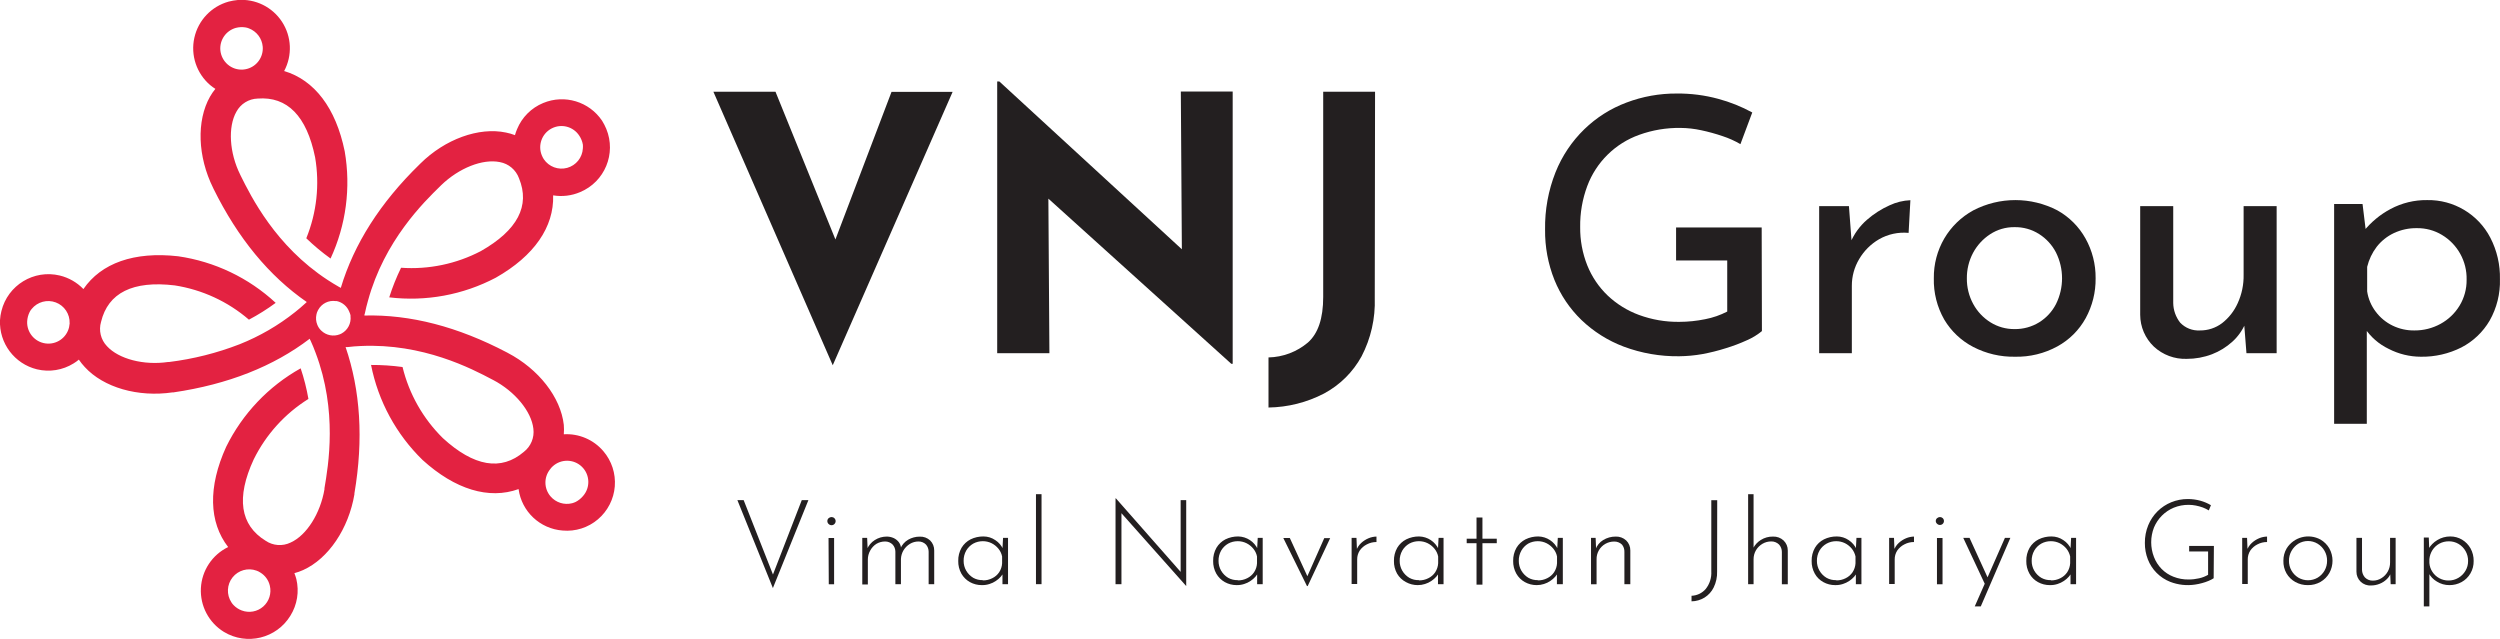
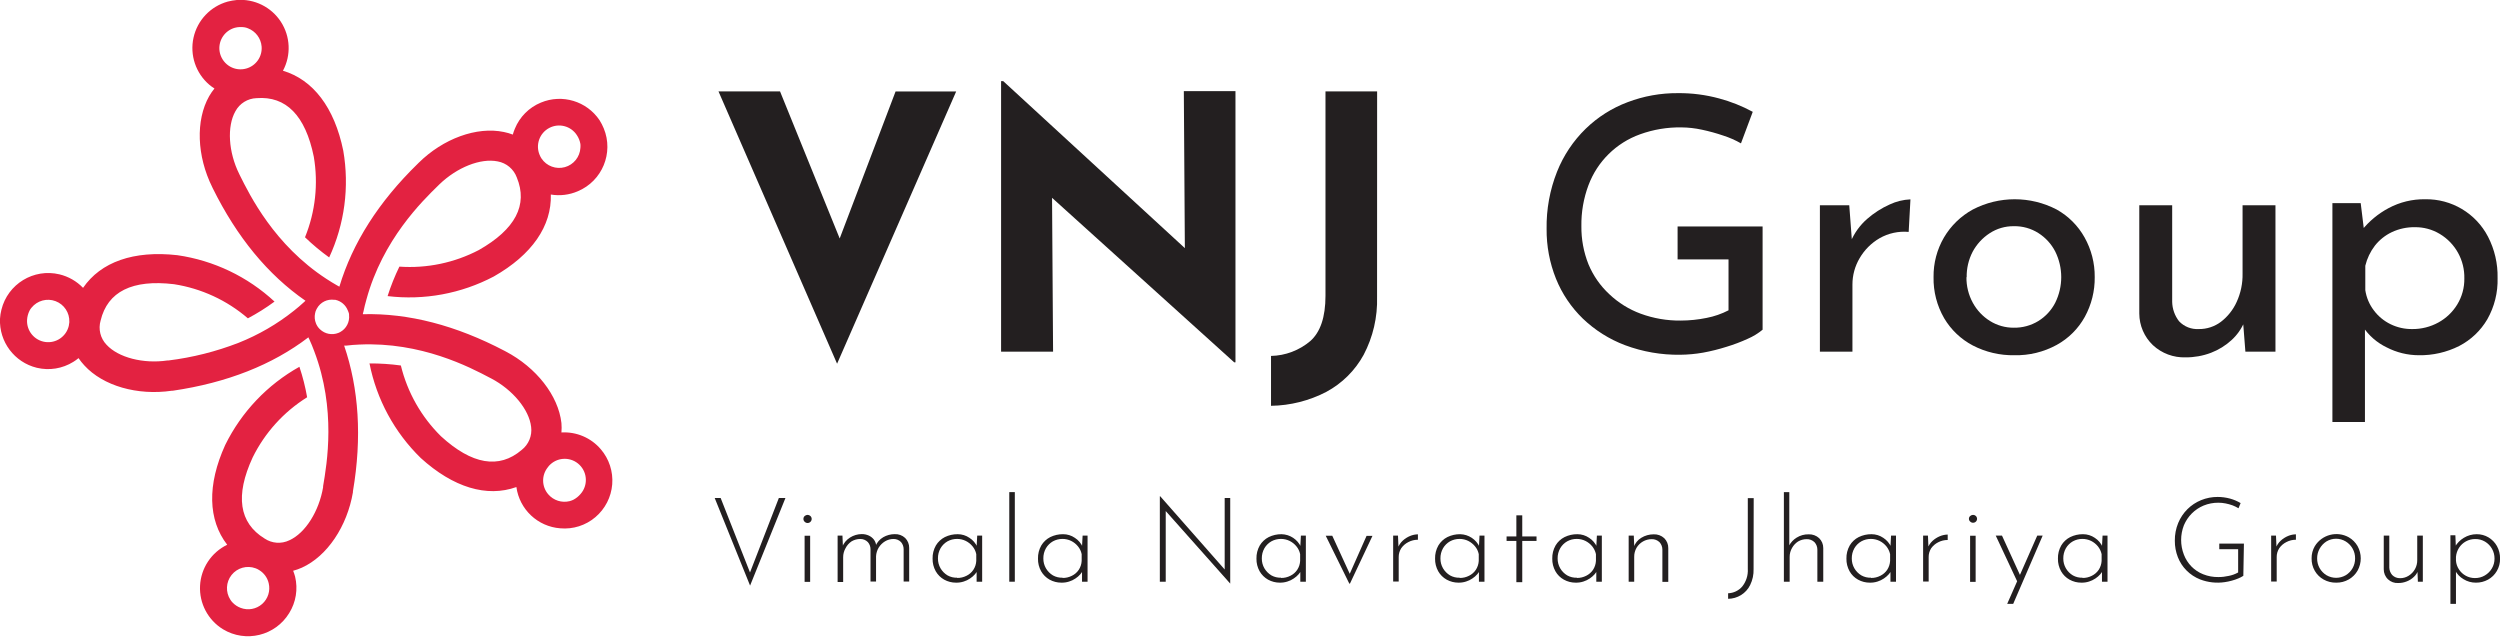
- <svg xmlns="http://www.w3.org/2000/svg" viewBox="0 0 422.31 107.94">
-   <g id="f2717892-88f4-42de-92b7-a396dc2d9acd" data-name="Layer 2">
-     <g id="bad7fdb8-5e51-496a-ac45-4edd441e5216" data-name="Layer 1">
-       <path d="M125.62,84.48l5.24,13.3-.54-.08,5.12-13.22h1.12l-6,14.86-6-14.86Z" fill="#231f20" />
-       <path d="M139.76,88a.63.63,0,0,1,.22-.47.77.77,0,0,1,.48-.19.69.69,0,0,1,.48.19.68.68,0,0,1,0,1,.65.65,0,0,1-.48.19.68.68,0,0,1-.48-.2A.64.64,0,0,1,139.76,88Zm.2,2.88h.94v7.82H140Z" fill="#231f20" />
-       <path d="M146.48,90.86l.1,2.18-.14-.2a3.33,3.33,0,0,1,1.33-1.61,3.75,3.75,0,0,1,2-.59,2.84,2.84,0,0,1,1.19.25,2.35,2.35,0,0,1,.86.68,2,2,0,0,1,.39,1l-.12.12a3.12,3.12,0,0,1,1.32-1.52,3.89,3.89,0,0,1,1.94-.52,2.43,2.43,0,0,1,1.78.65,2.34,2.34,0,0,1,.68,1.69v5.7h-.94v-5.5a1.85,1.85,0,0,0-.44-1.19,1.73,1.73,0,0,0-1.28-.53,2.79,2.79,0,0,0-1.44.4,3.28,3.28,0,0,0-1.07,1.06,3.13,3.13,0,0,0-.45,1.48v4.28h-.94v-5.5a1.81,1.81,0,0,0-.45-1.19,1.76,1.76,0,0,0-1.29-.53,2.9,2.9,0,0,0-1.47.4A3.1,3.1,0,0,0,147,93a3.06,3.06,0,0,0-.4,1.53v4.2h-.94V90.86Z" fill="#231f20" />
-       <path d="M165.84,98.84a4.11,4.11,0,0,1-2-.51,3.8,3.8,0,0,1-1.44-1.43,4.22,4.22,0,0,1-.53-2.14,4.29,4.29,0,0,1,.56-2.23,3.78,3.78,0,0,1,1.52-1.42,4.82,4.82,0,0,1,2.18-.49,3.5,3.5,0,0,1,2,.62,3.54,3.54,0,0,1,1.33,1.56l-.14.28.12-2.22h.84v7.82h-.94V96.26l.2.36a2.3,2.3,0,0,1-.48.79,4,4,0,0,1-.83.72,3.86,3.86,0,0,1-1.08.52A3.94,3.94,0,0,1,165.84,98.84Zm.2-.8a3.33,3.33,0,0,0,1.59-.37,2.93,2.93,0,0,0,1.15-1,3,3,0,0,0,.5-1.52V94a3,3,0,0,0-.63-1.32,3.47,3.47,0,0,0-1.15-.92,3.32,3.32,0,0,0-1.48-.34,3.36,3.36,0,0,0-1.62.41A3.25,3.25,0,0,0,163.22,93a3.41,3.41,0,0,0-.44,1.74,3.25,3.25,0,0,0,.44,1.67,3.42,3.42,0,0,0,1.19,1.2A3.13,3.13,0,0,0,166,98Z" fill="#231f20" />
-       <path d="M175,83.48h.94v15.2H175Z" fill="#231f20" />
-       <path d="M200.38,99,189.18,86.4l.26-.2,0,12.48h-1V84.18h.06l11.2,12.72-.26.08,0-12.5h.94V99Z" fill="#231f20" />
-       <path d="M208.9,98.84a4.11,4.11,0,0,1-2-.51,3.8,3.8,0,0,1-1.44-1.43,4.22,4.22,0,0,1-.53-2.14,4.29,4.29,0,0,1,.56-2.23A3.78,3.78,0,0,1,207,91.11a4.82,4.82,0,0,1,2.18-.49,3.72,3.72,0,0,1,3.3,2.18l-.14.28.12-2.22h.84v7.82h-.94V96.26l.2.36a2.3,2.3,0,0,1-.48.79,4,4,0,0,1-.83.72,3.86,3.86,0,0,1-1.08.52A3.94,3.94,0,0,1,208.9,98.84Zm.2-.8a3.33,3.33,0,0,0,1.59-.37,2.93,2.93,0,0,0,1.15-1,3,3,0,0,0,.5-1.52V94a3,3,0,0,0-.63-1.32,3.47,3.47,0,0,0-1.15-.92,3.32,3.32,0,0,0-1.48-.34,3.36,3.36,0,0,0-1.62.41A3.25,3.25,0,0,0,206.28,93a3.41,3.41,0,0,0-.44,1.74,3.25,3.25,0,0,0,.44,1.67,3.42,3.42,0,0,0,1.19,1.2A3.13,3.13,0,0,0,209.1,98Z" fill="#231f20" />
-       <path d="M220.78,99l-4-8.12h1.1l3.26,7.1-.58,0,3.14-7.08h1L220.9,99Z" fill="#231f20" />
-       <path d="M229.14,90.86l.1,2.4-.12-.3a3.13,3.13,0,0,1,.82-1.24,4.23,4.23,0,0,1,1.25-.8,3.65,3.65,0,0,1,1.33-.28l0,.92a3.42,3.42,0,0,0-1.63.4A3.23,3.23,0,0,0,229.69,93a2.72,2.72,0,0,0-.43,1.51v4.14h-.94V90.86Z" fill="#231f20" />
-       <path d="M239.5,98.84a4.11,4.11,0,0,1-2-.51A3.73,3.73,0,0,1,236,96.9a4.22,4.22,0,0,1-.53-2.14,4.29,4.29,0,0,1,.56-2.23,3.71,3.71,0,0,1,1.52-1.42,4.82,4.82,0,0,1,2.18-.49,3.72,3.72,0,0,1,3.3,2.18l-.14.28.12-2.22h.84v7.82h-.94V96.26l.2.36a2.3,2.3,0,0,1-.48.79,4.22,4.22,0,0,1-.83.72,4,4,0,0,1-1.08.52A3.94,3.94,0,0,1,239.5,98.84Zm.2-.8a3.33,3.33,0,0,0,1.59-.37,2.93,2.93,0,0,0,1.15-1,3.09,3.09,0,0,0,.5-1.52V94a3,3,0,0,0-.63-1.32,3.57,3.57,0,0,0-1.15-.92,3.32,3.32,0,0,0-1.48-.34,3.36,3.36,0,0,0-1.62.41A3.25,3.25,0,0,0,236.88,93a3.41,3.41,0,0,0-.44,1.74,3.25,3.25,0,0,0,.44,1.67,3.42,3.42,0,0,0,1.19,1.2A3.1,3.1,0,0,0,239.7,98Z" fill="#231f20" />
-       <path d="M249.42,87.42h1V91h2.42v.76h-2.42v7h-1v-7h-1.66V91h1.66Z" fill="#231f20" />
-       <path d="M259.58,98.84a4.11,4.11,0,0,1-2-.51,3.73,3.73,0,0,1-1.44-1.43,4.22,4.22,0,0,1-.53-2.14,4.29,4.29,0,0,1,.56-2.23,3.78,3.78,0,0,1,1.52-1.42,4.82,4.82,0,0,1,2.18-.49,3.72,3.72,0,0,1,3.3,2.18l-.14.28.12-2.22H264v7.82H263V96.26l.2.36a2.3,2.3,0,0,1-.48.79,4,4,0,0,1-.83.72,3.86,3.86,0,0,1-1.08.52A3.94,3.94,0,0,1,259.58,98.84Zm.2-.8a3.33,3.33,0,0,0,1.59-.37,2.93,2.93,0,0,0,1.15-1,3.09,3.09,0,0,0,.5-1.52V94a3,3,0,0,0-.63-1.32,3.57,3.57,0,0,0-1.15-.92,3.32,3.32,0,0,0-1.48-.34,3.36,3.36,0,0,0-1.62.41A3.25,3.25,0,0,0,257,93a3.41,3.41,0,0,0-.44,1.74,3.25,3.25,0,0,0,.44,1.67,3.42,3.42,0,0,0,1.19,1.2A3.1,3.1,0,0,0,259.78,98Z" fill="#231f20" />
-       <path d="M269.54,90.86l.1,2.46-.12-.48a3,3,0,0,1,1.29-1.61,4,4,0,0,1,2.11-.59,2.48,2.48,0,0,1,1.78.65,2.31,2.31,0,0,1,.7,1.69v5.7h-1V93.24A1.86,1.86,0,0,0,274,92a1.83,1.83,0,0,0-1.34-.52,3,3,0,0,0-1.46.38,2.93,2.93,0,0,0-1.5,2.64v4.2h-.94V90.86Z" fill="#231f20" />
-       <path d="M290.06,96.54a5.73,5.73,0,0,1-.58,2.7,4.17,4.17,0,0,1-1.55,1.71,4.3,4.3,0,0,1-2.19.63v-.94a3.31,3.31,0,0,0,2.39-1.14,4.37,4.37,0,0,0,.95-3v-12h1Z" fill="#231f20" />
-       <path d="M295.3,98.68V83.48h.92v9.46l-.06-.34a3.55,3.55,0,0,1,1.29-1.39,3.72,3.72,0,0,1,2.05-.57,2.48,2.48,0,0,1,1.78.65A2.31,2.31,0,0,1,302,93v5.7h-1V93.24a1.86,1.86,0,0,0-.48-1.26,1.83,1.83,0,0,0-1.34-.52,2.89,2.89,0,0,0-1.46.4,3.13,3.13,0,0,0-1.09,1.08,3,3,0,0,0-.41,1.54v4.2Z" fill="#231f20" />
-       <path d="M310,98.84a4.08,4.08,0,0,1-2-.51,3.67,3.67,0,0,1-1.44-1.43,4.22,4.22,0,0,1-.53-2.14,4.29,4.29,0,0,1,.56-2.23,3.71,3.71,0,0,1,1.52-1.42,4.82,4.82,0,0,1,2.18-.49,3.53,3.53,0,0,1,2,.62,3.61,3.61,0,0,1,1.33,1.56l-.14.28.12-2.22h.84v7.82h-.94V96.26l.2.36a2.3,2.3,0,0,1-.48.79,4.22,4.22,0,0,1-.83.72,4.15,4.15,0,0,1-1.08.52A3.94,3.94,0,0,1,310,98.84Zm.2-.8a3.33,3.33,0,0,0,1.59-.37,3,3,0,0,0,1.15-1,3.09,3.09,0,0,0,.5-1.52V94a3.23,3.23,0,0,0-.63-1.32,3.57,3.57,0,0,0-1.15-.92,3.35,3.35,0,0,0-1.48-.34,3.3,3.3,0,0,0-1.62.41A3.18,3.18,0,0,0,307.36,93a3.41,3.41,0,0,0-.44,1.74,3.25,3.25,0,0,0,.44,1.67,3.34,3.34,0,0,0,1.19,1.2A3.1,3.1,0,0,0,310.18,98Z" fill="#231f20" />
-       <path d="M319.94,90.86l.1,2.4-.12-.3a3.13,3.13,0,0,1,.82-1.24,4.23,4.23,0,0,1,1.25-.8,3.65,3.65,0,0,1,1.33-.28l0,.92a3.42,3.42,0,0,0-1.63.4A3.23,3.23,0,0,0,320.49,93a2.72,2.72,0,0,0-.43,1.51v4.14h-.94V90.86Z" fill="#231f20" />
-       <path d="M327,88a.6.6,0,0,1,.22-.47.77.77,0,0,1,.48-.19.69.69,0,0,1,.48.19.67.67,0,0,1-.48,1.15.68.68,0,0,1-.48-.2A.61.61,0,0,1,327,88Zm.2,2.88h.94v7.82h-.94Z" fill="#231f20" />
-       <path d="M335.34,98.76l-3.7-7.9h1.06l3.38,7.4Zm-1.76,3.68,5.1-11.58h.92l-5,11.58Z" fill="#231f20" />
-       <path d="M346.26,98.84a4.08,4.08,0,0,1-2-.51,3.67,3.67,0,0,1-1.44-1.43,4.22,4.22,0,0,1-.53-2.14,4.29,4.29,0,0,1,.56-2.23,3.71,3.71,0,0,1,1.52-1.42,4.82,4.82,0,0,1,2.18-.49,3.53,3.53,0,0,1,2,.62,3.61,3.61,0,0,1,1.33,1.56l-.14.28.12-2.22h.84v7.82h-.94V96.26l.2.36a2.3,2.3,0,0,1-.48.79,4.22,4.22,0,0,1-.83.72,4.15,4.15,0,0,1-1.08.52A3.94,3.94,0,0,1,346.26,98.84Zm.2-.8a3.33,3.33,0,0,0,1.59-.37,3,3,0,0,0,1.15-1,3.09,3.09,0,0,0,.5-1.52V94a3.23,3.23,0,0,0-.63-1.32,3.57,3.57,0,0,0-1.15-.92,3.35,3.35,0,0,0-1.48-.34,3.3,3.3,0,0,0-1.62.41A3.18,3.18,0,0,0,343.64,93a3.41,3.41,0,0,0-.44,1.74,3.25,3.25,0,0,0,.44,1.67,3.34,3.34,0,0,0,1.19,1.2A3.1,3.1,0,0,0,346.46,98Z" fill="#231f20" />
-       <path d="M373.94,97.68a5,5,0,0,1-.87.45,8.19,8.19,0,0,1-1.09.37,9.3,9.3,0,0,1-1.19.25,8.25,8.25,0,0,1-4.18-.46,6.69,6.69,0,0,1-2.31-1.52,6.59,6.59,0,0,1-1.47-2.26,7.52,7.52,0,0,1-.51-2.79,7.64,7.64,0,0,1,.57-3,7.18,7.18,0,0,1,1.57-2.35,7.1,7.1,0,0,1,2.32-1.53,7.31,7.31,0,0,1,2.8-.54,8,8,0,0,1,2.11.28,7.42,7.42,0,0,1,1.79.76l-.36.88a6.27,6.27,0,0,0-1-.49,8.06,8.06,0,0,0-1.19-.33,6.28,6.28,0,0,0-1.21-.12,6.5,6.5,0,0,0-2.52.48,6.2,6.2,0,0,0-2,1.34,6.31,6.31,0,0,0-1.34,2,6.87,6.87,0,0,0,0,5,5.88,5.88,0,0,0,1.28,2,5.68,5.68,0,0,0,2,1.32,6.66,6.66,0,0,0,2.58.47,7.86,7.86,0,0,0,1.76-.2A5.25,5.25,0,0,0,373,97.1V93.16h-3.2v-.94h4.18Z" fill="#231f20" />
-       <path d="M379.58,90.86l.1,2.4-.12-.3a3.13,3.13,0,0,1,.82-1.24,4.23,4.23,0,0,1,1.25-.8,3.65,3.65,0,0,1,1.33-.28l0,.92a3.42,3.42,0,0,0-1.63.4A3.23,3.23,0,0,0,380.13,93a2.72,2.72,0,0,0-.43,1.51v4.14h-.94V90.86Z" fill="#231f20" />
-       <path d="M385.72,94.72a4,4,0,0,1,.55-2.08A4.31,4.31,0,0,1,392,91.15a4.07,4.07,0,0,1,1.48,1.49,4.28,4.28,0,0,1,0,4.16A4,4,0,0,1,392,98.29a4.12,4.12,0,0,1-2.13.55,4.22,4.22,0,0,1-2.14-.53,3.94,3.94,0,0,1-1.49-1.46A4.07,4.07,0,0,1,385.72,94.72Zm.94,0a3.29,3.29,0,0,0,1.59,2.86,3.24,3.24,0,0,0,3.26,0,3.29,3.29,0,0,0,1.59-2.86,3.27,3.27,0,0,0-.43-1.67,3.34,3.34,0,0,0-1.16-1.2,3.15,3.15,0,0,0-3.28,0,3.47,3.47,0,0,0-1.15,1.23A3.32,3.32,0,0,0,386.66,94.74Z" fill="#231f20" />
-       <path d="M400.52,98.9a2.31,2.31,0,0,1-2.46-2.34v-5.7H399v5.42a2,2,0,0,0,.49,1.26,1.79,1.79,0,0,0,1.35.54,2.65,2.65,0,0,0,1.42-.4A3.06,3.06,0,0,0,403.74,95V90.86h.94v7.82h-.84l-.1-2.46.14.54a2.61,2.61,0,0,1-.71,1.09,3.58,3.58,0,0,1-1.2.77A3.74,3.74,0,0,1,400.52,98.9Z" fill="#231f20" />
-       <path d="M413.76,98.84a3.93,3.93,0,0,1-2.1-.59,3.65,3.65,0,0,1-1.44-1.53l.16-.34v6.06h-.94V90.8h.84l.1,2.56-.18-.58a4.25,4.25,0,0,1,1.52-1.55,4.17,4.17,0,0,1,2.18-.61,3.84,3.84,0,0,1,2,.54,4,4,0,0,1,1.43,1.47,4.26,4.26,0,0,1,.53,2.13,4,4,0,0,1-.55,2.11,3.89,3.89,0,0,1-1.48,1.45A4.18,4.18,0,0,1,413.76,98.84Zm-.16-.78a3.18,3.18,0,0,0,1.67-.44,3.34,3.34,0,0,0,1.2-1.19,3.17,3.17,0,0,0,.45-1.67,3.31,3.31,0,0,0-1.61-2.88,3.18,3.18,0,0,0-1.65-.44,3.3,3.3,0,0,0-1.6.4,3.25,3.25,0,0,0-1.16,1.08,3.4,3.4,0,0,0-.52,1.54v.64a3.06,3.06,0,0,0,.51,1.5,3.21,3.21,0,0,0,1.16,1.07A3.16,3.16,0,0,0,413.6,98.06Z" fill="#231f20" />
-       <path d="M131,15.5l12.9,31.8-5-1,11.7-30.78h10.32L140.67,61.7,120.51,15.5Z" fill="#231f20" />
-       <path d="M208,61.46,174.51,31.22l2.58,1.44.18,27h-8.82V13.76h.36l32.76,30.12L199.65,43l-.18-27.54h8.76v46Z" fill="#231f20" />
-       <path d="M232.23,50.36A19.88,19.88,0,0,1,230,60.2a15.66,15.66,0,0,1-6.33,6.27,21,21,0,0,1-9.39,2.37V60.38a10.68,10.68,0,0,0,6.66-2.52q2.58-2.28,2.58-7.68V15.5h8.76Z" fill="#231f20" />
-       <path d="M297.63,55.93a10.49,10.49,0,0,1-2.52,1.54,28.34,28.34,0,0,1-3.57,1.35,32.72,32.72,0,0,1-4,1,23.72,23.72,0,0,1-3.87.36,25.76,25.76,0,0,1-9.39-1.63,21.08,21.08,0,0,1-7.14-4.5,19.65,19.65,0,0,1-4.56-6.77A22.2,22.2,0,0,1,261,38.78a25.2,25.2,0,0,1,1.77-9.69,21,21,0,0,1,4.86-7.26,20.57,20.57,0,0,1,7.11-4.5,23.53,23.53,0,0,1,8.52-1.53,25.75,25.75,0,0,1,7,.9A26.16,26.16,0,0,1,296,19l-2,5.35A15.44,15.44,0,0,0,291,23a31.31,31.31,0,0,0-3.63-1,17,17,0,0,0-3.48-.39,19.7,19.7,0,0,0-7,1.17,14.62,14.62,0,0,0-8.76,8.64,19,19,0,0,0-1.2,6.93,17,17,0,0,0,1.2,6.48,14.56,14.56,0,0,0,3.42,5.07,15.49,15.49,0,0,0,5.31,3.3,19.09,19.09,0,0,0,6.81,1.17,22.14,22.14,0,0,0,4.38-.45,13.75,13.75,0,0,0,3.72-1.29V44h-8.64V38.42h14.46Z" fill="#231f20" />
-       <path d="M312.33,34.82l.54,7.19-.3-1a10.56,10.56,0,0,1,2.79-3.87,15.41,15.41,0,0,1,3.84-2.46,9.21,9.21,0,0,1,3.51-.86l-.3,5.52a8.44,8.44,0,0,0-5,1.08,9.33,9.33,0,0,0-3.36,3.36,8.76,8.76,0,0,0-1.23,4.5V59.66h-5.52V34.82Z" fill="#231f20" />
-       <path d="M326.67,47a13,13,0,0,1,1.77-6.72,12.8,12.8,0,0,1,4.89-4.74,15.4,15.4,0,0,1,14.22,0,12.27,12.27,0,0,1,4.74,4.74A13.51,13.51,0,0,1,354,47a13.68,13.68,0,0,1-1.68,6.75,12.07,12.07,0,0,1-4.77,4.76,14.27,14.27,0,0,1-7.17,1.75,14.73,14.73,0,0,1-7.05-1.65A12.28,12.28,0,0,1,328.44,54,13.4,13.4,0,0,1,326.67,47Zm5.58,0a8.84,8.84,0,0,0,1.08,4.36,8.32,8.32,0,0,0,2.91,3.09,7.51,7.51,0,0,0,4.05,1.14,7.72,7.72,0,0,0,4.17-1.14,7.86,7.86,0,0,0,2.85-3.09,9.79,9.79,0,0,0,0-8.7,8.08,8.08,0,0,0-2.85-3.12,7.49,7.49,0,0,0-4.17-1.17,7.33,7.33,0,0,0-4.11,1.2,8.6,8.6,0,0,0-2.88,3.14A9,9,0,0,0,332.25,47.05Z" fill="#231f20" />
-       <path d="M369.39,60.62a7.76,7.76,0,0,1-5.55-2.07,7.45,7.45,0,0,1-2.31-5.37V34.82h5.58V51.2a5.51,5.51,0,0,0,1.17,3.3,4.25,4.25,0,0,0,3.33,1.32,6.11,6.11,0,0,0,3.75-1.23A8.82,8.82,0,0,0,378,51.22a11,11,0,0,0,1-4.82V34.82h5.58V59.66h-5.1l-.48-6.12.3,1.08a8.76,8.76,0,0,1-2.19,3.09,11,11,0,0,1-3.45,2.13A11.89,11.89,0,0,1,369.39,60.62Z" fill="#231f20" />
-       <path d="M408.93,60.26a11.9,11.9,0,0,1-5.43-1.33,10.07,10.07,0,0,1-4.05-3.53l.36-1.74V71.59h-5.52V34.46h4.8l.78,6.36-.6-1.74a14.6,14.6,0,0,1,4.56-3.78A12.73,12.73,0,0,1,410,33.8a11.78,11.78,0,0,1,10.68,6.36,14.55,14.55,0,0,1,1.62,7,13.42,13.42,0,0,1-1.74,7,11.82,11.82,0,0,1-4.77,4.53A14.68,14.68,0,0,1,408.93,60.26Zm-1.08-4.44a9,9,0,0,0,4.41-1.11,8.57,8.57,0,0,0,3.21-3.06,8.24,8.24,0,0,0,1.2-4.41,8.57,8.57,0,0,0-4.17-7.56,8,8,0,0,0-4.23-1.14,8.86,8.86,0,0,0-3.9.84,8.05,8.05,0,0,0-2.88,2.3,9.15,9.15,0,0,0-1.62,3.4v4.14a7.46,7.46,0,0,0,1.44,3.42A7.78,7.78,0,0,0,404.16,55,8.13,8.13,0,0,0,407.85,55.82Z" fill="#231f20" />
+ <svg xmlns="http://www.w3.org/2000/svg" viewBox="0 0 424.09 107.94">
+   <g id="abbba92f-f39b-4e81-9051-ba0bcac282e3" data-name="Layer 2">
+     <g id="ee717969-a1c2-47e3-b91a-3db29cb25d39" data-name="Layer 1">
+       <path d="M122.25,84.48l5.24,13.3L127,97.7l5.12-13.22h1.12l-6,14.86-6-14.86Z" fill="#231f20" />
+       <path d="M136.29,88a.63.63,0,0,1,.22-.47.77.77,0,0,1,.48-.19.69.69,0,0,1,.48.19.68.68,0,0,1,0,1,.65.65,0,0,1-.48.19.68.68,0,0,1-.48-.2A.64.64,0,0,1,136.29,88Zm.2,2.88h.94v7.82h-.94Z" fill="#231f20" />
+       <path d="M142.91,90.86,143,93l-.14-.2a3.33,3.33,0,0,1,1.33-1.61,3.75,3.75,0,0,1,2-.59,2.84,2.84,0,0,1,1.19.25,2.35,2.35,0,0,1,.86.68,2,2,0,0,1,.39,1l-.12.12a3.12,3.12,0,0,1,1.32-1.52,3.89,3.89,0,0,1,1.94-.52,2.43,2.43,0,0,1,1.78.65,2.34,2.34,0,0,1,.68,1.69v5.7h-.94v-5.5a1.85,1.85,0,0,0-.44-1.19,1.73,1.73,0,0,0-1.28-.53,2.79,2.79,0,0,0-1.44.4,3.28,3.28,0,0,0-1.07,1.06,3.13,3.13,0,0,0-.45,1.48v4.28h-.94v-5.5a1.81,1.81,0,0,0-.45-1.19,1.76,1.76,0,0,0-1.29-.53,2.9,2.9,0,0,0-1.47.4A3.1,3.1,0,0,0,143.43,93a3.06,3.06,0,0,0-.4,1.53v4.2h-.94V90.86Z" fill="#231f20" />
+       <path d="M162.17,98.84a4.11,4.11,0,0,1-2-.51,3.8,3.8,0,0,1-1.44-1.43,4.22,4.22,0,0,1-.53-2.14,4.29,4.29,0,0,1,.56-2.23,3.78,3.78,0,0,1,1.52-1.42,4.82,4.82,0,0,1,2.18-.49,3.5,3.5,0,0,1,2,.62,3.54,3.54,0,0,1,1.33,1.56l-.14.28.12-2.22h.84v7.82h-.94V96.26l.2.36a2.3,2.3,0,0,1-.48.79,4,4,0,0,1-.83.72,3.86,3.86,0,0,1-1.08.52A3.94,3.94,0,0,1,162.17,98.84Zm.2-.8a3.33,3.33,0,0,0,1.59-.37,2.93,2.93,0,0,0,1.15-1,3,3,0,0,0,.5-1.52V94a3,3,0,0,0-.63-1.32,3.47,3.47,0,0,0-1.15-.92,3.32,3.32,0,0,0-1.48-.34,3.36,3.36,0,0,0-1.62.41A3.25,3.25,0,0,0,159.55,93a3.41,3.41,0,0,0-.44,1.74,3.25,3.25,0,0,0,.44,1.67,3.42,3.42,0,0,0,1.19,1.2A3.13,3.13,0,0,0,162.37,98Z" fill="#231f20" />
+       <path d="M171.21,83.48h.94v15.2h-.94Z" fill="#231f20" />
+       <path d="M180.05,98.84a4.11,4.11,0,0,1-2-.51,3.8,3.8,0,0,1-1.44-1.43,4.22,4.22,0,0,1-.53-2.14,4.29,4.29,0,0,1,.56-2.23,3.78,3.78,0,0,1,1.52-1.42,4.82,4.82,0,0,1,2.18-.49,3.5,3.5,0,0,1,2,.62,3.54,3.54,0,0,1,1.33,1.56l-.14.28.12-2.22h.84v7.82h-.94V96.26l.2.36a2.3,2.3,0,0,1-.48.79,4,4,0,0,1-.83.72,3.86,3.86,0,0,1-1.08.52A3.94,3.94,0,0,1,180.05,98.84Zm.2-.8a3.33,3.33,0,0,0,1.59-.37,2.93,2.93,0,0,0,1.15-1,3,3,0,0,0,.5-1.52V94a3,3,0,0,0-.63-1.32,3.47,3.47,0,0,0-1.15-.92,3.32,3.32,0,0,0-1.48-.34,3.36,3.36,0,0,0-1.62.41A3.25,3.25,0,0,0,177.43,93a3.41,3.41,0,0,0-.44,1.74,3.25,3.25,0,0,0,.44,1.67,3.42,3.42,0,0,0,1.19,1.2A3.13,3.13,0,0,0,180.25,98Z" fill="#231f20" />
+       <path d="M208.69,99,197.49,86.4l.26-.2,0,12.48h-1V84.18h.06l11.2,12.72-.26.08,0-12.5h.94V99Z" fill="#231f20" />
+       <path d="M217.11,98.84a4.11,4.11,0,0,1-2-.51,3.8,3.8,0,0,1-1.44-1.43,4.22,4.22,0,0,1-.53-2.14,4.29,4.29,0,0,1,.56-2.23,3.78,3.78,0,0,1,1.52-1.42,4.82,4.82,0,0,1,2.18-.49,3.72,3.72,0,0,1,3.3,2.18l-.14.28.12-2.22h.84v7.82h-.94V96.26l.2.36a2.3,2.3,0,0,1-.48.79,4,4,0,0,1-.83.72,3.86,3.86,0,0,1-1.08.52A3.94,3.94,0,0,1,217.11,98.84Zm.2-.8a3.33,3.33,0,0,0,1.59-.37,2.93,2.93,0,0,0,1.15-1,3,3,0,0,0,.5-1.52V94a3,3,0,0,0-.63-1.32,3.47,3.47,0,0,0-1.15-.92,3.32,3.32,0,0,0-1.48-.34,3.36,3.36,0,0,0-1.62.41A3.25,3.25,0,0,0,214.49,93a3.41,3.41,0,0,0-.44,1.74,3.25,3.25,0,0,0,.44,1.67,3.42,3.42,0,0,0,1.19,1.2A3.13,3.13,0,0,0,217.31,98Z" fill="#231f20" />
+       <path d="M228.89,99l-4-8.12H226l3.26,7.1-.58,0,3.14-7.08h1L229,99Z" fill="#231f20" />
+       <path d="M237.15,90.86l.1,2.4-.12-.3a3.13,3.13,0,0,1,.82-1.24,4.23,4.23,0,0,1,1.25-.8,3.65,3.65,0,0,1,1.33-.28l0,.92a3.42,3.42,0,0,0-1.63.4A3.23,3.23,0,0,0,237.7,93a2.72,2.72,0,0,0-.43,1.51v4.14h-.94V90.86Z" fill="#231f20" />
+       <path d="M247.41,98.84a4.11,4.11,0,0,1-2-.51,3.73,3.73,0,0,1-1.44-1.43,4.22,4.22,0,0,1-.53-2.14,4.29,4.29,0,0,1,.56-2.23,3.78,3.78,0,0,1,1.52-1.42,4.82,4.82,0,0,1,2.18-.49A3.72,3.72,0,0,1,251,92.8l-.14.28.12-2.22h.84v7.82h-.94V96.26l.2.36a2.3,2.3,0,0,1-.48.79,4,4,0,0,1-.83.72,3.86,3.86,0,0,1-1.08.52A3.94,3.94,0,0,1,247.41,98.84Zm.2-.8a3.33,3.33,0,0,0,1.59-.37,2.93,2.93,0,0,0,1.15-1,3.09,3.09,0,0,0,.5-1.52V94a3,3,0,0,0-.63-1.32,3.57,3.57,0,0,0-1.15-.92,3.32,3.32,0,0,0-1.48-.34,3.36,3.36,0,0,0-1.62.41A3.25,3.25,0,0,0,244.79,93a3.41,3.41,0,0,0-.44,1.74,3.25,3.25,0,0,0,.44,1.67,3.42,3.42,0,0,0,1.19,1.2A3.1,3.1,0,0,0,247.61,98Z" fill="#231f20" />
+       <path d="M257.23,87.42h1V91h2.42v.76h-2.42v7h-1v-7h-1.66V91h1.66Z" fill="#231f20" />
+       <path d="M267.29,98.84a4.08,4.08,0,0,1-2-.51,3.67,3.67,0,0,1-1.44-1.43,4.22,4.22,0,0,1-.53-2.14,4.29,4.29,0,0,1,.56-2.23,3.71,3.71,0,0,1,1.52-1.42,4.82,4.82,0,0,1,2.18-.49,3.53,3.53,0,0,1,2,.62,3.61,3.61,0,0,1,1.33,1.56l-.14.28.12-2.22h.84v7.82h-.94V96.26l.2.36a2.3,2.3,0,0,1-.48.79,4.22,4.22,0,0,1-.83.72,4.15,4.15,0,0,1-1.08.52A3.94,3.94,0,0,1,267.29,98.84Zm.2-.8a3.33,3.33,0,0,0,1.59-.37,3,3,0,0,0,1.15-1,3.09,3.09,0,0,0,.5-1.52V94a3.23,3.23,0,0,0-.63-1.32,3.57,3.57,0,0,0-1.15-.92,3.35,3.35,0,0,0-1.48-.34,3.3,3.3,0,0,0-1.62.41A3.18,3.18,0,0,0,264.67,93a3.41,3.41,0,0,0-.44,1.74,3.25,3.25,0,0,0,.44,1.67,3.34,3.34,0,0,0,1.19,1.2A3.1,3.1,0,0,0,267.49,98Z" fill="#231f20" />
+       <path d="M277.15,90.86l.1,2.46-.12-.48a3,3,0,0,1,1.29-1.61,4,4,0,0,1,2.11-.59,2.48,2.48,0,0,1,1.78.65A2.31,2.31,0,0,1,283,93v5.7h-1V93.24a1.86,1.86,0,0,0-.48-1.26,1.83,1.83,0,0,0-1.34-.52,3,3,0,0,0-2.55,1.44,3,3,0,0,0-.41,1.58v4.2h-.94V90.86Z" fill="#231f20" />
+       <path d="M297.47,96.54a5.73,5.73,0,0,1-.58,2.7,4.17,4.17,0,0,1-1.55,1.71,4.3,4.3,0,0,1-2.19.63v-.94a3.31,3.31,0,0,0,2.39-1.14,4.37,4.37,0,0,0,.95-3v-12h1Z" fill="#231f20" />
+       <path d="M302.61,98.68V83.48h.92v9.46l-.06-.34a3.55,3.55,0,0,1,1.29-1.39,3.72,3.72,0,0,1,2.05-.57,2.48,2.48,0,0,1,1.78.65,2.31,2.31,0,0,1,.7,1.69v5.7h-1V93.24a1.86,1.86,0,0,0-.48-1.26,1.83,1.83,0,0,0-1.34-.52,2.89,2.89,0,0,0-1.46.4A3.13,3.13,0,0,0,304,92.94a3,3,0,0,0-.41,1.54v4.2Z" fill="#231f20" />
+       <path d="M317.19,98.84a4.08,4.08,0,0,1-2-.51,3.67,3.67,0,0,1-1.44-1.43,4.22,4.22,0,0,1-.53-2.14,4.29,4.29,0,0,1,.56-2.23,3.71,3.71,0,0,1,1.52-1.42,4.82,4.82,0,0,1,2.18-.49,3.53,3.53,0,0,1,2,.62,3.61,3.61,0,0,1,1.33,1.56l-.14.28.12-2.22h.84v7.82h-.94V96.26l.2.36a2.3,2.3,0,0,1-.48.79,4.22,4.22,0,0,1-.83.72,4.15,4.15,0,0,1-1.08.52A3.94,3.94,0,0,1,317.19,98.84Zm.2-.8a3.33,3.33,0,0,0,1.59-.37,3,3,0,0,0,1.15-1,3.09,3.09,0,0,0,.5-1.52V94a3.23,3.23,0,0,0-.63-1.32,3.57,3.57,0,0,0-1.15-.92,3.35,3.35,0,0,0-1.48-.34,3.3,3.3,0,0,0-1.62.41A3.18,3.18,0,0,0,314.57,93a3.41,3.41,0,0,0-.44,1.74,3.25,3.25,0,0,0,.44,1.67,3.34,3.34,0,0,0,1.19,1.2A3.1,3.1,0,0,0,317.39,98Z" fill="#231f20" />
+       <path d="M327.05,90.86l.1,2.4L327,93a3.13,3.13,0,0,1,.82-1.24,4.23,4.23,0,0,1,1.25-.8,3.65,3.65,0,0,1,1.33-.28l0,.92a3.42,3.42,0,0,0-1.63.4A3.23,3.23,0,0,0,327.6,93a2.72,2.72,0,0,0-.43,1.51v4.14h-.94V90.86Z" fill="#231f20" />
+       <path d="M334,88a.6.6,0,0,1,.22-.47.77.77,0,0,1,.48-.19.69.69,0,0,1,.48.19.67.67,0,0,1-.48,1.15.68.68,0,0,1-.48-.2A.61.61,0,0,1,334,88Zm.2,2.88h.94v7.82h-.94Z" fill="#231f20" />
+       <path d="M342.25,98.76l-3.7-7.9h1.06l3.38,7.4Zm-1.76,3.68,5.1-11.58h.92l-5,11.58Z" fill="#231f20" />
+       <path d="M353.07,98.84a4.08,4.08,0,0,1-2-.51,3.67,3.67,0,0,1-1.44-1.43,4.22,4.22,0,0,1-.53-2.14,4.29,4.29,0,0,1,.56-2.23,3.71,3.71,0,0,1,1.52-1.42,4.82,4.82,0,0,1,2.18-.49,3.53,3.53,0,0,1,2,.62,3.61,3.61,0,0,1,1.33,1.56l-.14.28.12-2.22h.84v7.82h-.94V96.26l.2.36a2.3,2.3,0,0,1-.48.79,4.22,4.22,0,0,1-.83.72,4.15,4.15,0,0,1-1.08.52A3.94,3.94,0,0,1,353.07,98.84Zm.2-.8a3.33,3.33,0,0,0,1.59-.37,3,3,0,0,0,1.15-1,3.09,3.09,0,0,0,.5-1.52V94a3.23,3.23,0,0,0-.63-1.32,3.57,3.57,0,0,0-1.15-.92,3.35,3.35,0,0,0-1.48-.34,3.3,3.3,0,0,0-1.62.41A3.18,3.18,0,0,0,350.45,93a3.41,3.41,0,0,0-.44,1.74,3.25,3.25,0,0,0,.44,1.67,3.34,3.34,0,0,0,1.19,1.2A3.1,3.1,0,0,0,353.27,98Z" fill="#231f20" />
+       <path d="M380.55,97.68a5,5,0,0,1-.87.45,8.19,8.19,0,0,1-1.09.37,9.3,9.3,0,0,1-1.19.25,8.25,8.25,0,0,1-4.18-.46,6.69,6.69,0,0,1-2.31-1.52,6.59,6.59,0,0,1-1.47-2.26,7.52,7.52,0,0,1-.51-2.79,7.64,7.64,0,0,1,.57-3,7.18,7.18,0,0,1,1.57-2.35,7.1,7.1,0,0,1,2.32-1.53,7.31,7.31,0,0,1,2.8-.54,8,8,0,0,1,2.11.28,7.42,7.42,0,0,1,1.79.76l-.36.88a6.27,6.27,0,0,0-1-.49,8.06,8.06,0,0,0-1.19-.33,6.28,6.28,0,0,0-1.21-.12,6.5,6.5,0,0,0-2.52.48,6.2,6.2,0,0,0-2,1.34,6.31,6.31,0,0,0-1.34,2,6.87,6.87,0,0,0,0,5,5.88,5.88,0,0,0,1.28,2,5.68,5.68,0,0,0,2,1.32,6.66,6.66,0,0,0,2.58.47,7.86,7.86,0,0,0,1.76-.2,5.25,5.25,0,0,0,1.58-.58V93.16h-3.2v-.94h4.18Z" fill="#231f20" />
+       <path d="M386.09,90.86l.1,2.4-.12-.3a3.13,3.13,0,0,1,.82-1.24,4.23,4.23,0,0,1,1.25-.8,3.65,3.65,0,0,1,1.33-.28l0,.92a3.42,3.42,0,0,0-1.63.4A3.23,3.23,0,0,0,386.64,93a2.72,2.72,0,0,0-.43,1.51v4.14h-.94V90.86Z" fill="#231f20" />
+       <path d="M392.13,94.72a4,4,0,0,1,.55-2.08,4.31,4.31,0,0,1,5.77-1.49,4.07,4.07,0,0,1,1.48,1.49,4.28,4.28,0,0,1,0,4.16,4,4,0,0,1-1.49,1.49,4.12,4.12,0,0,1-2.13.55,4.22,4.22,0,0,1-2.14-.53,3.94,3.94,0,0,1-1.49-1.46A4.07,4.07,0,0,1,392.13,94.72Zm.94,0a3.29,3.29,0,0,0,1.59,2.86,3.24,3.24,0,0,0,3.26,0,3.29,3.29,0,0,0,1.59-2.86,3.27,3.27,0,0,0-.43-1.67,3.34,3.34,0,0,0-1.16-1.2,3.15,3.15,0,0,0-3.28,0,3.47,3.47,0,0,0-1.15,1.23A3.32,3.32,0,0,0,393.07,94.74Z" fill="#231f20" />
+       <path d="M406.83,98.9a2.31,2.31,0,0,1-2.46-2.34v-5.7h.94v5.42a2,2,0,0,0,.49,1.26,1.79,1.79,0,0,0,1.35.54,2.65,2.65,0,0,0,1.42-.4A3.06,3.06,0,0,0,410.05,95V90.86H411v7.82h-.84l-.1-2.46.14.54a2.61,2.61,0,0,1-.71,1.09,3.58,3.58,0,0,1-1.2.77A3.74,3.74,0,0,1,406.83,98.9Z" fill="#231f20" />
+       <path d="M420,98.84a3.93,3.93,0,0,1-2.1-.59,3.65,3.65,0,0,1-1.44-1.53l.16-.34v6.06h-.94V90.8h.84l.1,2.56-.18-.58a4.25,4.25,0,0,1,1.52-1.55,4.17,4.17,0,0,1,2.18-.61,3.84,3.84,0,0,1,2,.54,4,4,0,0,1,1.43,1.47,4.26,4.26,0,0,1,.53,2.13,4,4,0,0,1-.55,2.11,3.89,3.89,0,0,1-1.48,1.45A4.18,4.18,0,0,1,420,98.84Zm-.16-.78a3.18,3.18,0,0,0,1.67-.44,3.34,3.34,0,0,0,1.2-1.19,3.17,3.17,0,0,0,.45-1.67,3.31,3.31,0,0,0-1.61-2.88,3.18,3.18,0,0,0-1.65-.44,3.3,3.3,0,0,0-1.6.4,3.25,3.25,0,0,0-1.16,1.08,3.4,3.4,0,0,0-.52,1.54v.64a3.06,3.06,0,0,0,.51,1.5,3.21,3.21,0,0,0,1.16,1.07A3.16,3.16,0,0,0,419.81,98.06Z" fill="#231f20" />
+       <path d="M132.32,15.5l12.9,31.8-5-1,11.7-30.78H162.2L142,61.7,121.88,15.5Z" fill="#231f20" />
+       <path d="M209.36,61.46,175.88,31.22l2.58,1.44.18,27h-8.82V13.76h.36l32.76,30.12L201,43l-.18-27.54h8.76v46Z" fill="#231f20" />
+       <path d="M233.6,50.36a19.88,19.88,0,0,1-2.28,9.84A15.66,15.66,0,0,1,225,66.47a21,21,0,0,1-9.39,2.37V60.38a10.68,10.68,0,0,0,6.66-2.52q2.58-2.28,2.58-7.68V15.5h8.76Z" fill="#231f20" />
+       <path d="M299,55.93a10.49,10.49,0,0,1-2.52,1.54,28.34,28.34,0,0,1-3.57,1.35,32.72,32.72,0,0,1-4,1,23.72,23.72,0,0,1-3.87.36,25.76,25.76,0,0,1-9.39-1.63,21.08,21.08,0,0,1-7.14-4.5,19.65,19.65,0,0,1-4.56-6.77,22.2,22.2,0,0,1-1.59-8.46,25.2,25.2,0,0,1,1.77-9.69A21,21,0,0,1,269,21.83a20.57,20.57,0,0,1,7.11-4.5,23.53,23.53,0,0,1,8.52-1.53,25.75,25.75,0,0,1,7,.9,26.16,26.16,0,0,1,5.7,2.27l-2,5.35a15.44,15.44,0,0,0-3-1.32,31.31,31.31,0,0,0-3.63-1,17,17,0,0,0-3.48-.39,19.7,19.7,0,0,0-7,1.17,14.62,14.62,0,0,0-8.76,8.64,19,19,0,0,0-1.2,6.93,17,17,0,0,0,1.2,6.48A14.56,14.56,0,0,0,273,49.91a15.49,15.49,0,0,0,5.31,3.3,19.09,19.09,0,0,0,6.81,1.17,22.14,22.14,0,0,0,4.38-.45,13.75,13.75,0,0,0,3.72-1.29V44h-8.64V38.42H299Z" fill="#231f20" />
+       <path d="M313.7,34.82l.54,7.19-.3-1a10.56,10.56,0,0,1,2.79-3.87,15.41,15.41,0,0,1,3.84-2.46,9.21,9.21,0,0,1,3.51-.86l-.3,5.52a8.44,8.44,0,0,0-4.95,1.08,9.33,9.33,0,0,0-3.36,3.36,8.76,8.76,0,0,0-1.23,4.5V59.66h-5.52V34.82Z" fill="#231f20" />
+       <path d="M328,47a13,13,0,0,1,1.77-6.72,12.8,12.8,0,0,1,4.89-4.74,15.4,15.4,0,0,1,14.22,0,12.27,12.27,0,0,1,4.74,4.74A13.51,13.51,0,0,1,355.34,47a13.68,13.68,0,0,1-1.68,6.75,12.07,12.07,0,0,1-4.77,4.76,14.27,14.27,0,0,1-7.17,1.75,14.73,14.73,0,0,1-7.05-1.65A12.28,12.28,0,0,1,329.81,54,13.4,13.4,0,0,1,328,47Zm5.58,0a8.84,8.84,0,0,0,1.08,4.36,8.32,8.32,0,0,0,2.91,3.09,7.51,7.51,0,0,0,4.05,1.14,7.72,7.72,0,0,0,4.17-1.14,7.86,7.86,0,0,0,2.85-3.09,9.79,9.79,0,0,0,0-8.7,8.08,8.08,0,0,0-2.85-3.12,7.49,7.49,0,0,0-4.17-1.17,7.33,7.33,0,0,0-4.11,1.2,8.6,8.6,0,0,0-2.88,3.14A9,9,0,0,0,333.62,47.05Z" fill="#231f20" />
+       <path d="M370.76,60.62a7.76,7.76,0,0,1-5.55-2.07,7.45,7.45,0,0,1-2.31-5.37V34.82h5.58V51.2a5.51,5.51,0,0,0,1.17,3.3A4.25,4.25,0,0,0,373,55.82a6.11,6.11,0,0,0,3.75-1.23,8.82,8.82,0,0,0,2.67-3.37,11,11,0,0,0,1-4.82V34.82H386V59.66h-5.1l-.48-6.12.3,1.08a8.76,8.76,0,0,1-2.19,3.09,11,11,0,0,1-3.45,2.13A11.89,11.89,0,0,1,370.76,60.62Z" fill="#231f20" />
+       <path d="M410.3,60.26a11.9,11.9,0,0,1-5.43-1.33,10.07,10.07,0,0,1-4.05-3.53l.36-1.74V71.59h-5.52V34.46h4.8l.78,6.36-.6-1.74a14.6,14.6,0,0,1,4.56-3.78,12.73,12.73,0,0,1,6.18-1.5,11.78,11.78,0,0,1,10.68,6.36,14.55,14.55,0,0,1,1.62,7,13.42,13.42,0,0,1-1.74,7,11.82,11.82,0,0,1-4.77,4.53A14.68,14.68,0,0,1,410.3,60.26Zm-1.08-4.44a9,9,0,0,0,4.41-1.11,8.57,8.57,0,0,0,3.21-3.06,8.24,8.24,0,0,0,1.2-4.41,8.57,8.57,0,0,0-4.17-7.56,8,8,0,0,0-4.23-1.14,8.86,8.86,0,0,0-3.9.84,8.05,8.05,0,0,0-2.88,2.3,9.15,9.15,0,0,0-1.62,3.4v4.14a7.46,7.46,0,0,0,1.44,3.42A7.78,7.78,0,0,0,405.53,55,8.13,8.13,0,0,0,409.22,55.82Z" fill="#231f20" />
      <path d="M101.71,20.4a8.19,8.19,0,0,0-9.95-3,8.1,8.1,0,0,0-4.42,4.43,7.94,7.94,0,0,0-.35,1,9.21,9.21,0,0,0-1.52-.44C80.88,21.43,75.18,23.5,71,27.64h0l-.12.12c-6.66,6.49-11.09,13.47-13.31,20.87a3.07,3.07,0,0,1-.31-.17c-.65-.37-1.29-.76-1.9-1.16C46.53,41.54,42.4,33.18,40.66,29.68l-.08-.17h0c-1.84-3.7-2.1-8.07-.65-10.63a4.23,4.23,0,0,1,3.6-2.23c5-.39,8.28,2.95,9.7,9.93a25.08,25.08,0,0,1-1.49,13.67,37,37,0,0,0,4.1,3.42,30.64,30.64,0,0,0,2.39-18.11C56.73,18.22,53.1,13.52,48,12A8.17,8.17,0,0,0,40.17,0a9.72,9.72,0,0,0-1.54.27,8.18,8.18,0,0,0-3.13,14.1,6.81,6.81,0,0,0,.88.64,10.11,10.11,0,0,0-.9,1.31c-2.31,4.08-2.1,10.14.53,15.44h0l.07.15q6.18,12.5,15.74,19.11l-.26.24c-.56.51-1.12,1-1.7,1.45a37.05,37.05,0,0,1-9.38,5.44,49.81,49.81,0,0,1-11.91,3l-.18,0h0c-4.09.6-8.33-.5-10.32-2.67a4.22,4.22,0,0,1-1-4.11c1.18-4.9,5.36-7,12.44-6.16A25.13,25.13,0,0,1,42.05,54a35.93,35.93,0,0,0,4.52-2.84,30.69,30.69,0,0,0-16.48-7.87c-7.43-.84-13,1.16-16,5.54a8.23,8.23,0,0,0-4-2.29,8.18,8.18,0,0,0-9.85,6A8.05,8.05,0,0,0,0,54.07a8.2,8.2,0,0,0,6.25,8.32,8.12,8.12,0,0,0,6.18-1,7.19,7.19,0,0,0,.89-.64,10.47,10.47,0,0,0,1,1.25c3.17,3.46,9,5.14,14.84,4.28h0l.16,0c9.19-1.35,16.89-4.39,23-9.06,0,.1.1.21.14.31.32.69.6,1.38.85,2.06,3.73,9.83,2.16,19,1.5,22.88l0,.18h0c-.69,4.07-3,7.77-5.72,9a4.23,4.23,0,0,1-4.23-.31c-4.29-2.64-5-7.26-2-13.74A25.16,25.16,0,0,1,52.1,67.39a35,35,0,0,0-1.31-5.17A30.76,30.76,0,0,0,38.21,75.47c-3.1,6.8-2.92,12.74.33,16.94a8.18,8.18,0,0,0-.72,14.33A8.19,8.19,0,0,0,49.06,104a8.12,8.12,0,0,0,1-6.18,9.15,9.15,0,0,0-.33-1,9.47,9.47,0,0,0,1.49-.53c4.28-1.94,7.67-7,8.65-12.79v0l0-.16c1.56-9.16,1-17.42-1.49-24.71l.34,0q1.13-.14,2.22-.18c10.5-.49,18.75,3.83,22.21,5.66l.16.08h0c3.67,1.92,6.46,5.3,6.79,8.23a4.26,4.26,0,0,1-1.61,3.91c-3.83,3.27-8.44,2.48-13.68-2.32A25.24,25.24,0,0,1,68,62a37.93,37.93,0,0,0-5.32-.35A30.75,30.75,0,0,0,71.38,77.7c5.51,5,11.21,6.72,16.22,4.92a8.12,8.12,0,0,0,7.44,7A8.08,8.08,0,0,0,101,87.73a8.15,8.15,0,0,0,.91-11.53,8.15,8.15,0,0,0-6.67-2.84,9.46,9.46,0,0,0,0-1.59c-.52-4.66-4.25-9.43-9.49-12.17h0l-.13-.07Q73.18,53,61.56,53.3c0-.11,0-.23.07-.34.15-.74.33-1.46.53-2.16,2.76-10.13,9.43-16.65,12.23-19.38l.13-.13h0c3-2.9,7-4.5,9.91-3.91a4.26,4.26,0,0,1,3.24,2.73c1.92,4.66-.25,8.79-6.45,12.31a25.28,25.28,0,0,1-13.47,2.81,37,37,0,0,0-2,5,30.77,30.77,0,0,0,18-3.32c6.51-3.69,9.85-8.59,9.69-13.91A8.16,8.16,0,0,0,98,32.45a8.19,8.19,0,0,0,4.42-10.67A9.1,9.1,0,0,0,101.71,20.4ZM37.22,8.45a3.6,3.6,0,0,1,2.62-3.74,4,4,0,0,1,1.62-.08,2.43,2.43,0,0,1,.6.17,3.63,3.63,0,0,1,2.32,3.09,3.58,3.58,0,0,1-2.62,3.74,3.76,3.76,0,0,1-.67.12,3.57,3.57,0,0,1-2.62-.85A3.62,3.62,0,0,1,37.22,8.45ZM11.77,54.6a5.31,5.31,0,0,1-.1.68,3.59,3.59,0,0,1-7.08-1A4,4,0,0,1,5,52.72a2.32,2.32,0,0,1,.35-.53,3.61,3.61,0,0,1,6.41,2.41ZM45.58,98.93a3.58,3.58,0,0,1-4.75,4.19,3.67,3.67,0,0,1-1.35-.88,2.63,2.63,0,0,1-.39-.49,3.6,3.6,0,0,1,4.26-5.35,2.77,2.77,0,0,1,.62.31A3.53,3.53,0,0,1,45.58,98.93ZM59.21,53.25a.88.88,0,0,1,0,.17,2.93,2.93,0,0,1-1.52,2.92l-.15.07-.13.06a2.94,2.94,0,0,1-3.13-.61l-.12-.12a2.7,2.7,0,0,1-.56-.88,2.89,2.89,0,0,1-.15-1.71,2.22,2.22,0,0,1,.23-.67l.08-.15a2.89,2.89,0,0,1,2.95-1.47l.18,0A2.93,2.93,0,0,1,59,52.66,3.28,3.28,0,0,1,59.21,53.25ZM93.35,78.79a3.59,3.59,0,0,1,5.14,5,4.1,4.1,0,0,1-1.25,1,3.89,3.89,0,0,1-.6.22A3.63,3.63,0,0,1,93,83.85a3.58,3.58,0,0,1-.08-4.57A2.73,2.73,0,0,1,93.35,78.79Zm5.11-54.36a3.47,3.47,0,0,1,0,.64,3.61,3.61,0,0,1-6.6,1.82,3.91,3.91,0,0,1-.32-.61,3.59,3.59,0,0,1,6.32-3.35A3.92,3.92,0,0,1,98.46,24.43Z" fill="#e32241" />
    </g>
  </g>
</svg>
